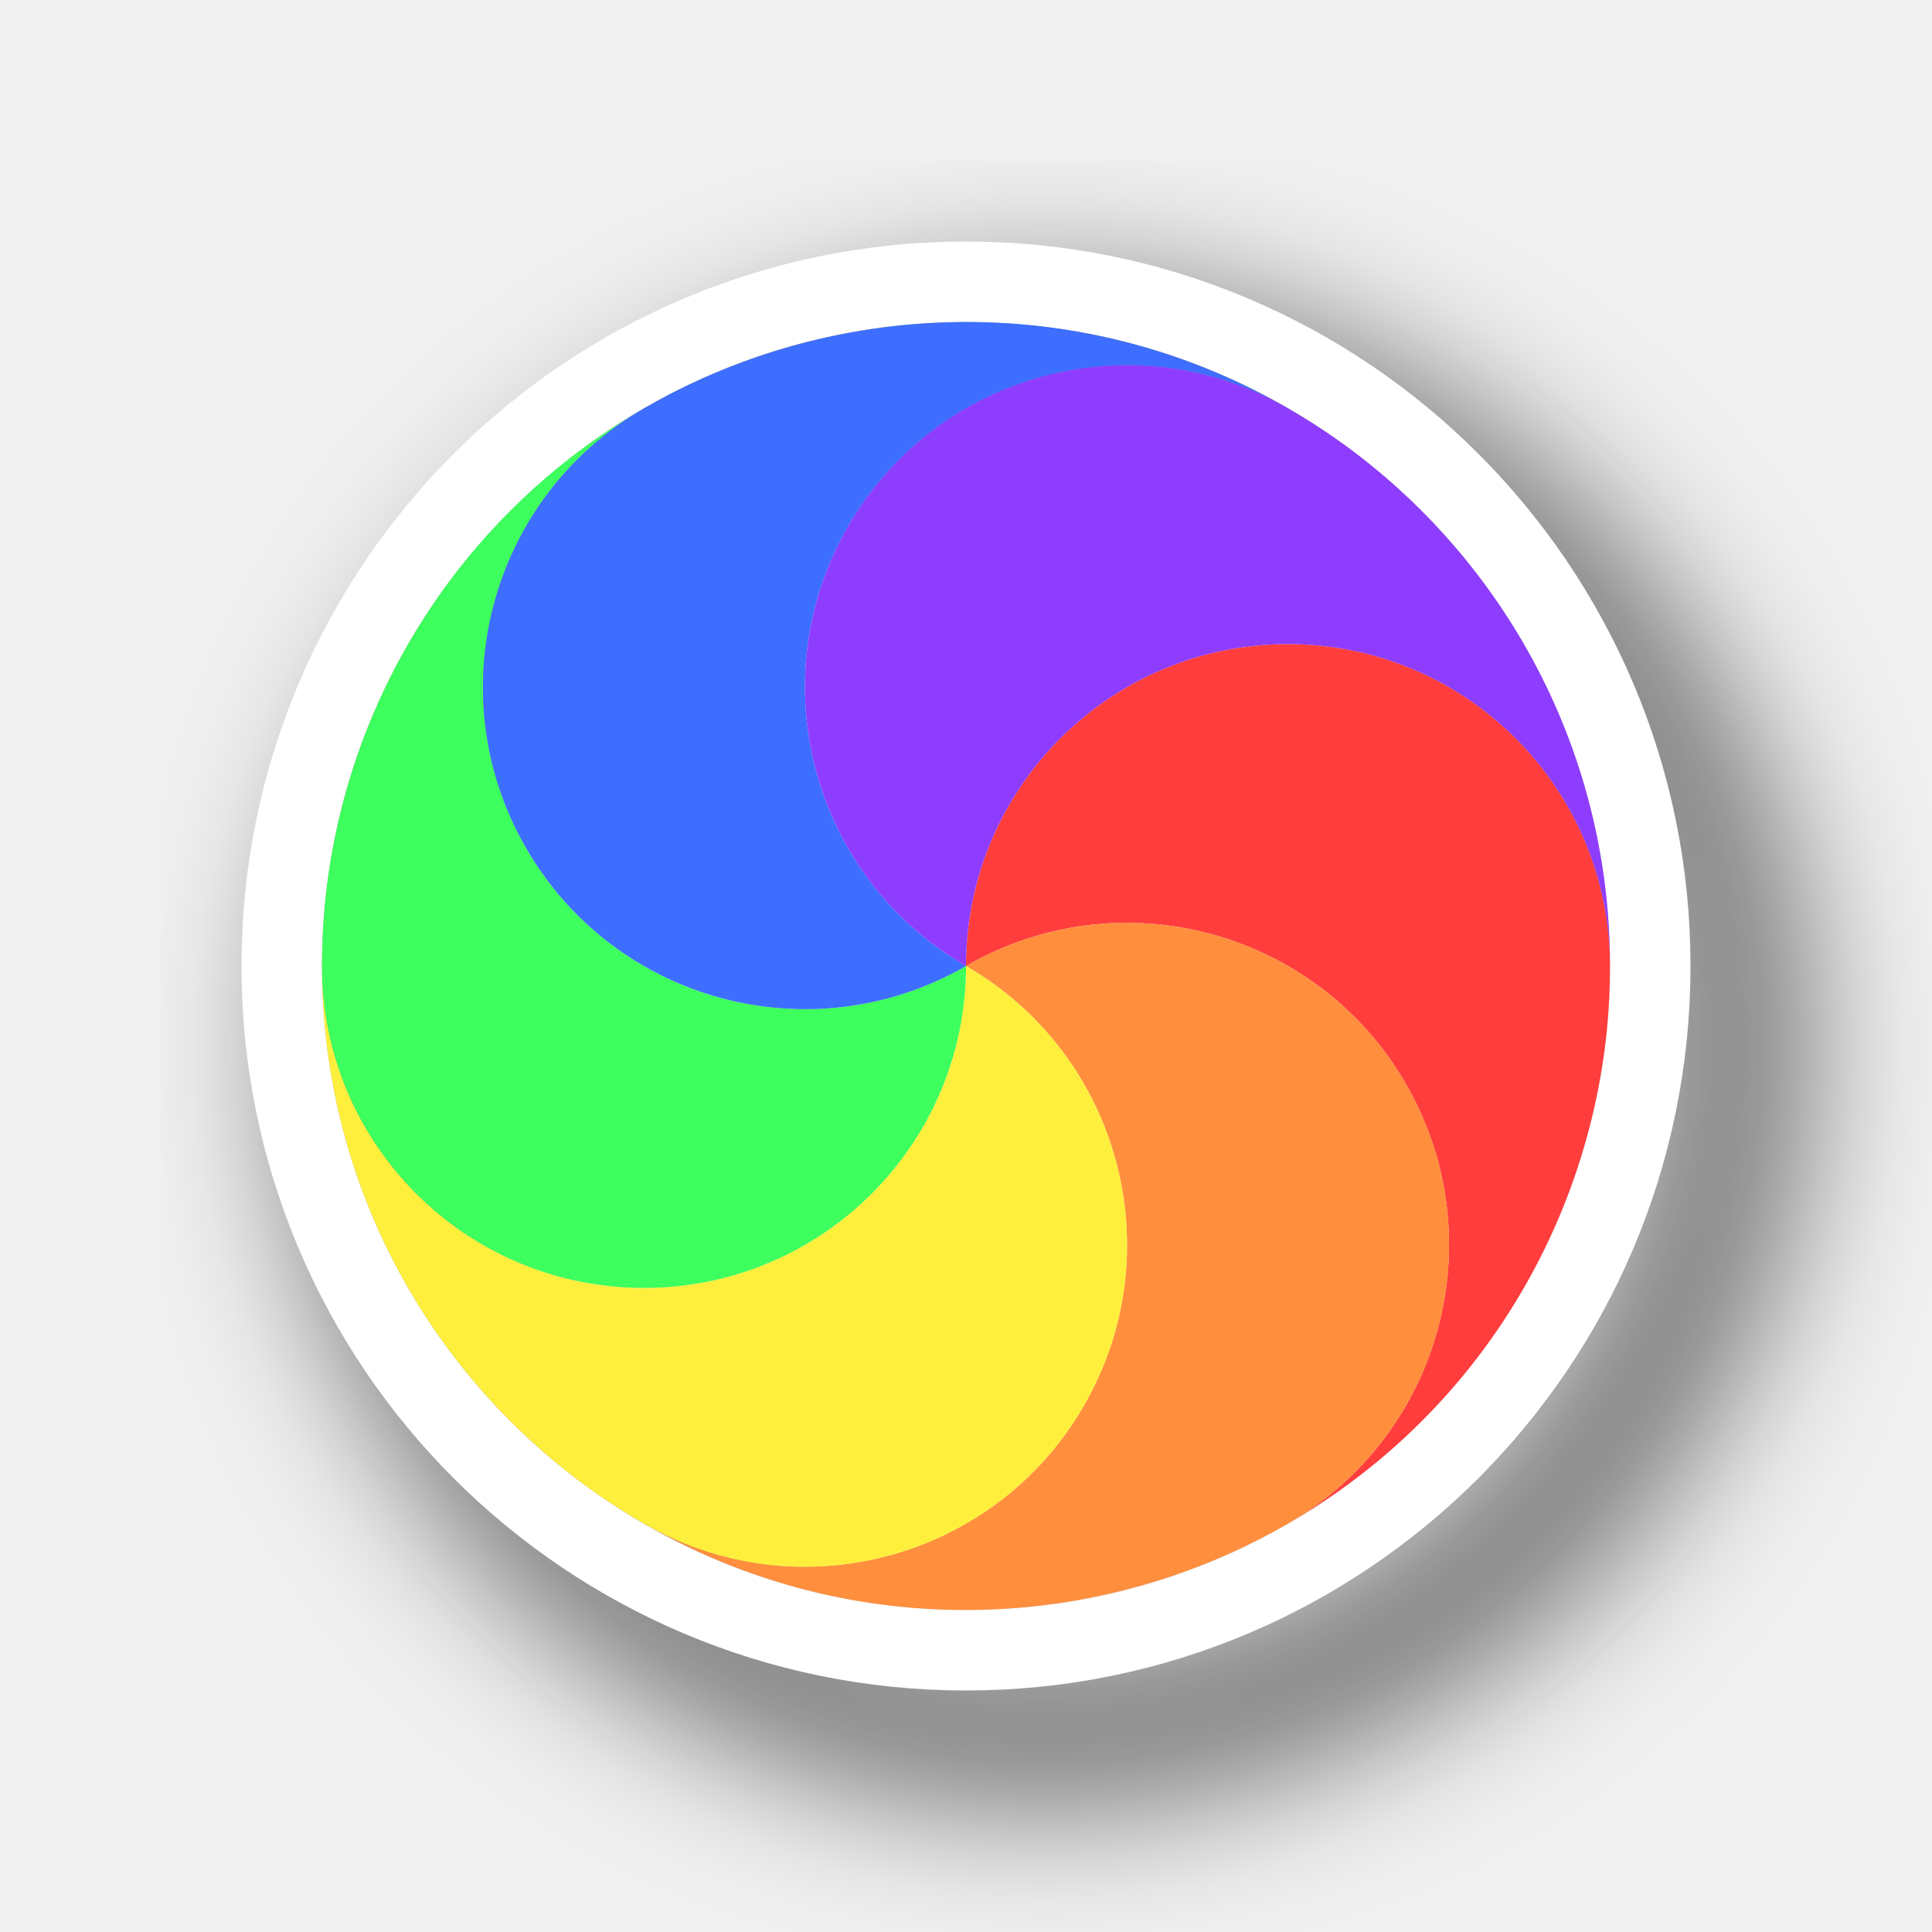
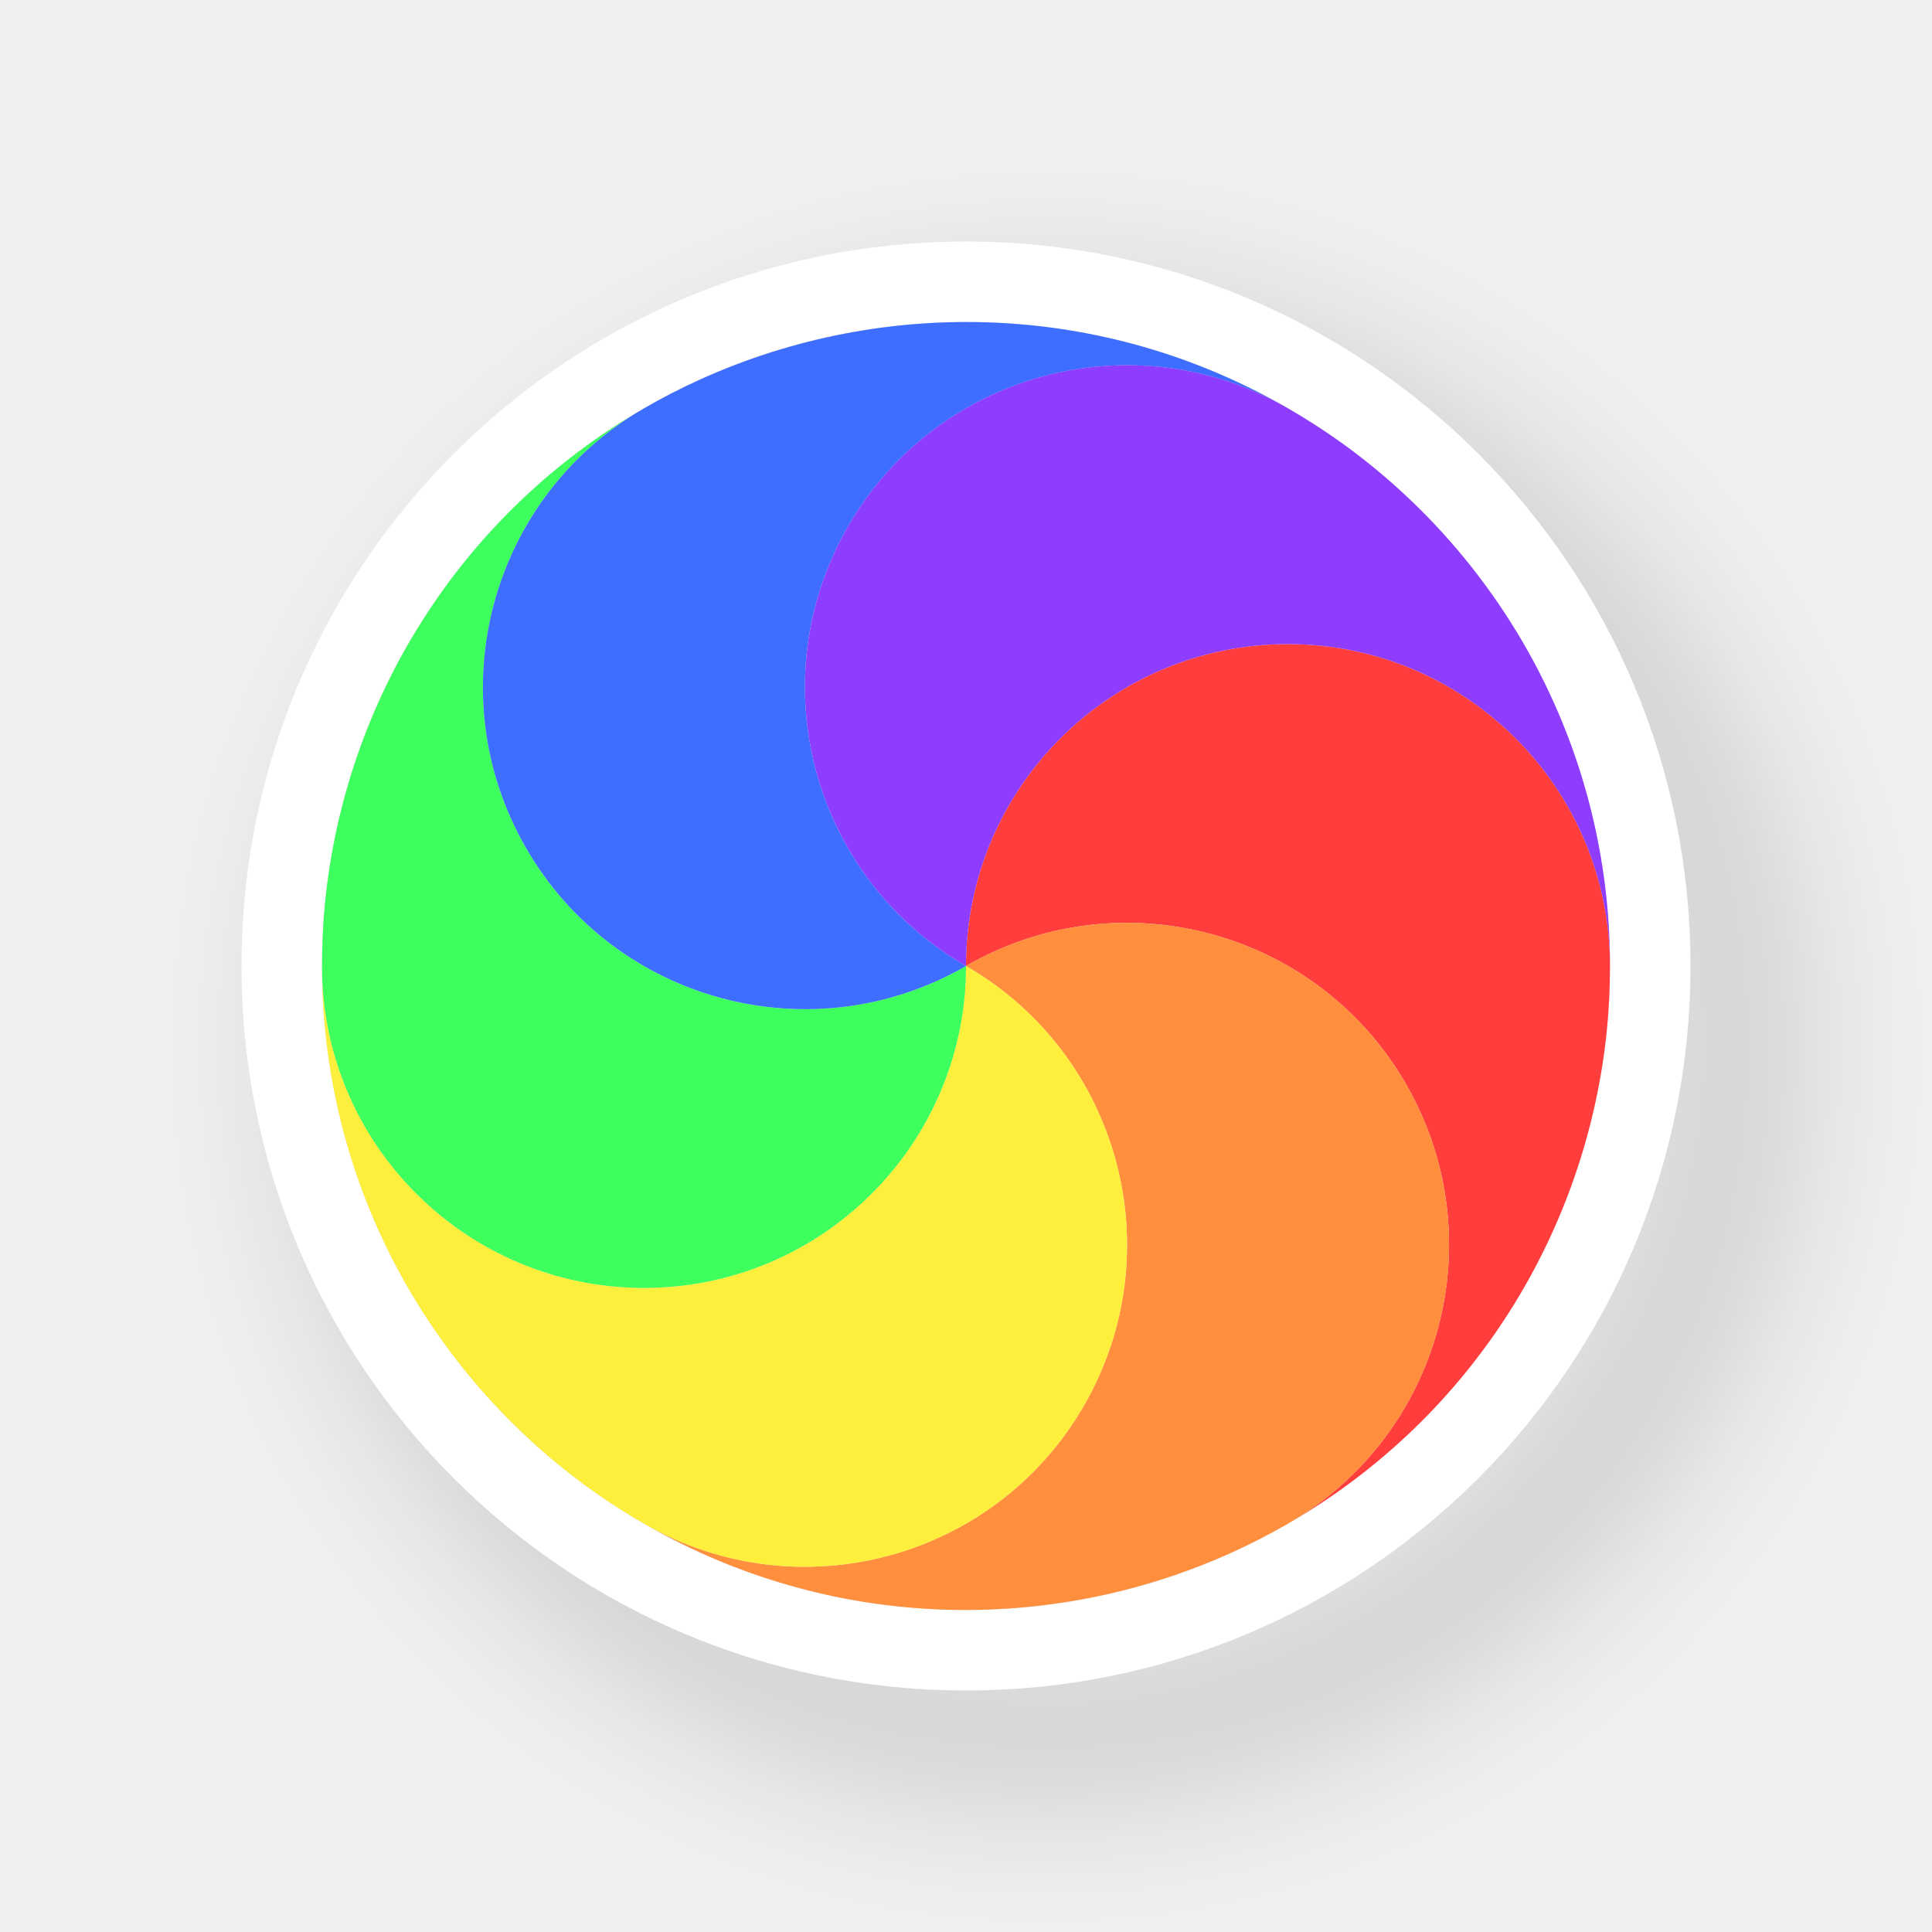
<svg xmlns="http://www.w3.org/2000/svg" width="24" height="24" viewBox="0 0 24 24" fill="none">
  <g filter="url(#filter0_d_105_522)">
    <circle cx="12" cy="12" r="8.5" transform="rotate(90 12 12)" stroke="white" stroke-linejoin="round" />
  </g>
  <path d="M16 8.001C18.209 8.001 20 9.791 20 12C20 12.27 19.987 12.536 19.961 12.799C19.71 15.27 18.316 17.59 16 18.927C17.913 17.823 18.569 15.377 17.464 13.464C16.36 11.551 13.913 10.896 12 12C12 9.791 13.791 8.001 16 8.001Z" fill="#FF3D3D" />
  <path d="M17.464 13.464C18.569 15.377 17.913 17.823 16 18.927C15.767 19.062 15.529 19.183 15.288 19.292C13.023 20.311 10.316 20.264 8 18.927C9.913 20.031 12.36 19.376 13.464 17.463C14.569 15.55 13.913 13.104 12 12C13.913 10.896 16.36 11.551 17.464 13.464Z" fill="#FF8E3D" />
  <path d="M13.464 17.463C12.36 19.376 9.913 20.031 8 18.927C7.766 18.792 7.542 18.648 7.328 18.494C5.312 17.041 4 14.674 4 12C4 14.209 5.791 15.999 8 15.999C10.209 15.999 12 14.209 12 12C13.913 13.104 14.569 15.55 13.464 17.463Z" fill="#FFEF3D" />
  <path d="M8 15.999C5.791 15.999 4 14.209 4 12C4 11.73 4.013 11.464 4.039 11.201C4.29 8.73 5.684 6.41 8 5.073C6.087 6.177 5.431 8.623 6.536 10.536C7.64 12.449 10.087 13.104 12 12C12 14.209 10.209 15.999 8 15.999Z" fill="#3DFF5D" />
  <path d="M6.536 10.536C5.431 8.623 6.087 6.177 8 5.073C8.233 4.938 8.471 4.816 8.712 4.708C10.977 3.689 13.684 3.736 16 5.073C14.087 3.969 11.64 4.624 10.536 6.537C9.431 8.45 10.087 10.896 12 12C10.087 13.104 7.64 12.449 6.536 10.536Z" fill="#3D6EFF" />
  <path d="M10.536 6.537C11.64 4.624 14.087 3.969 16 5.073C16.233 5.208 16.458 5.353 16.672 5.506C18.688 6.959 20 9.326 20 12C20 9.791 18.209 8.001 16 8.001C13.791 8.001 12 9.791 12 12C10.087 10.896 9.431 8.45 10.536 6.537Z" fill="#8E3DFF" />
  <defs>
    <filter id="filter0_d_105_522" x="2" y="2" width="22" height="22" filterUnits="userSpaceOnUse" color-interpolation-filters="sRGB">
      <feFlood flood-opacity="0" result="BackgroundImageFix" />
      <feColorMatrix in="SourceAlpha" type="matrix" values="0 0 0 0 0 0 0 0 0 0 0 0 0 0 0 0 0 0 127 0" result="hardAlpha" />
      <feOffset dx="1" dy="1" />
      <feGaussianBlur stdDeviation="1" />
-       <feColorMatrix type="matrix" values="0 0 0 0 0 0 0 0 0 0 0 0 0 0 0 0 0 0 1 0" />
+       <feColorMatrix type="matrix" values="0 0 0 0 0 0 0 0 0 0 0 0 0 0 0 0 0 0 0.25 0" />
      <feBlend mode="normal" in2="BackgroundImageFix" result="effect1_dropShadow_105_522" />
      <feBlend mode="normal" in="SourceGraphic" in2="effect1_dropShadow_105_522" result="shape" />
    </filter>
  </defs>
</svg>
